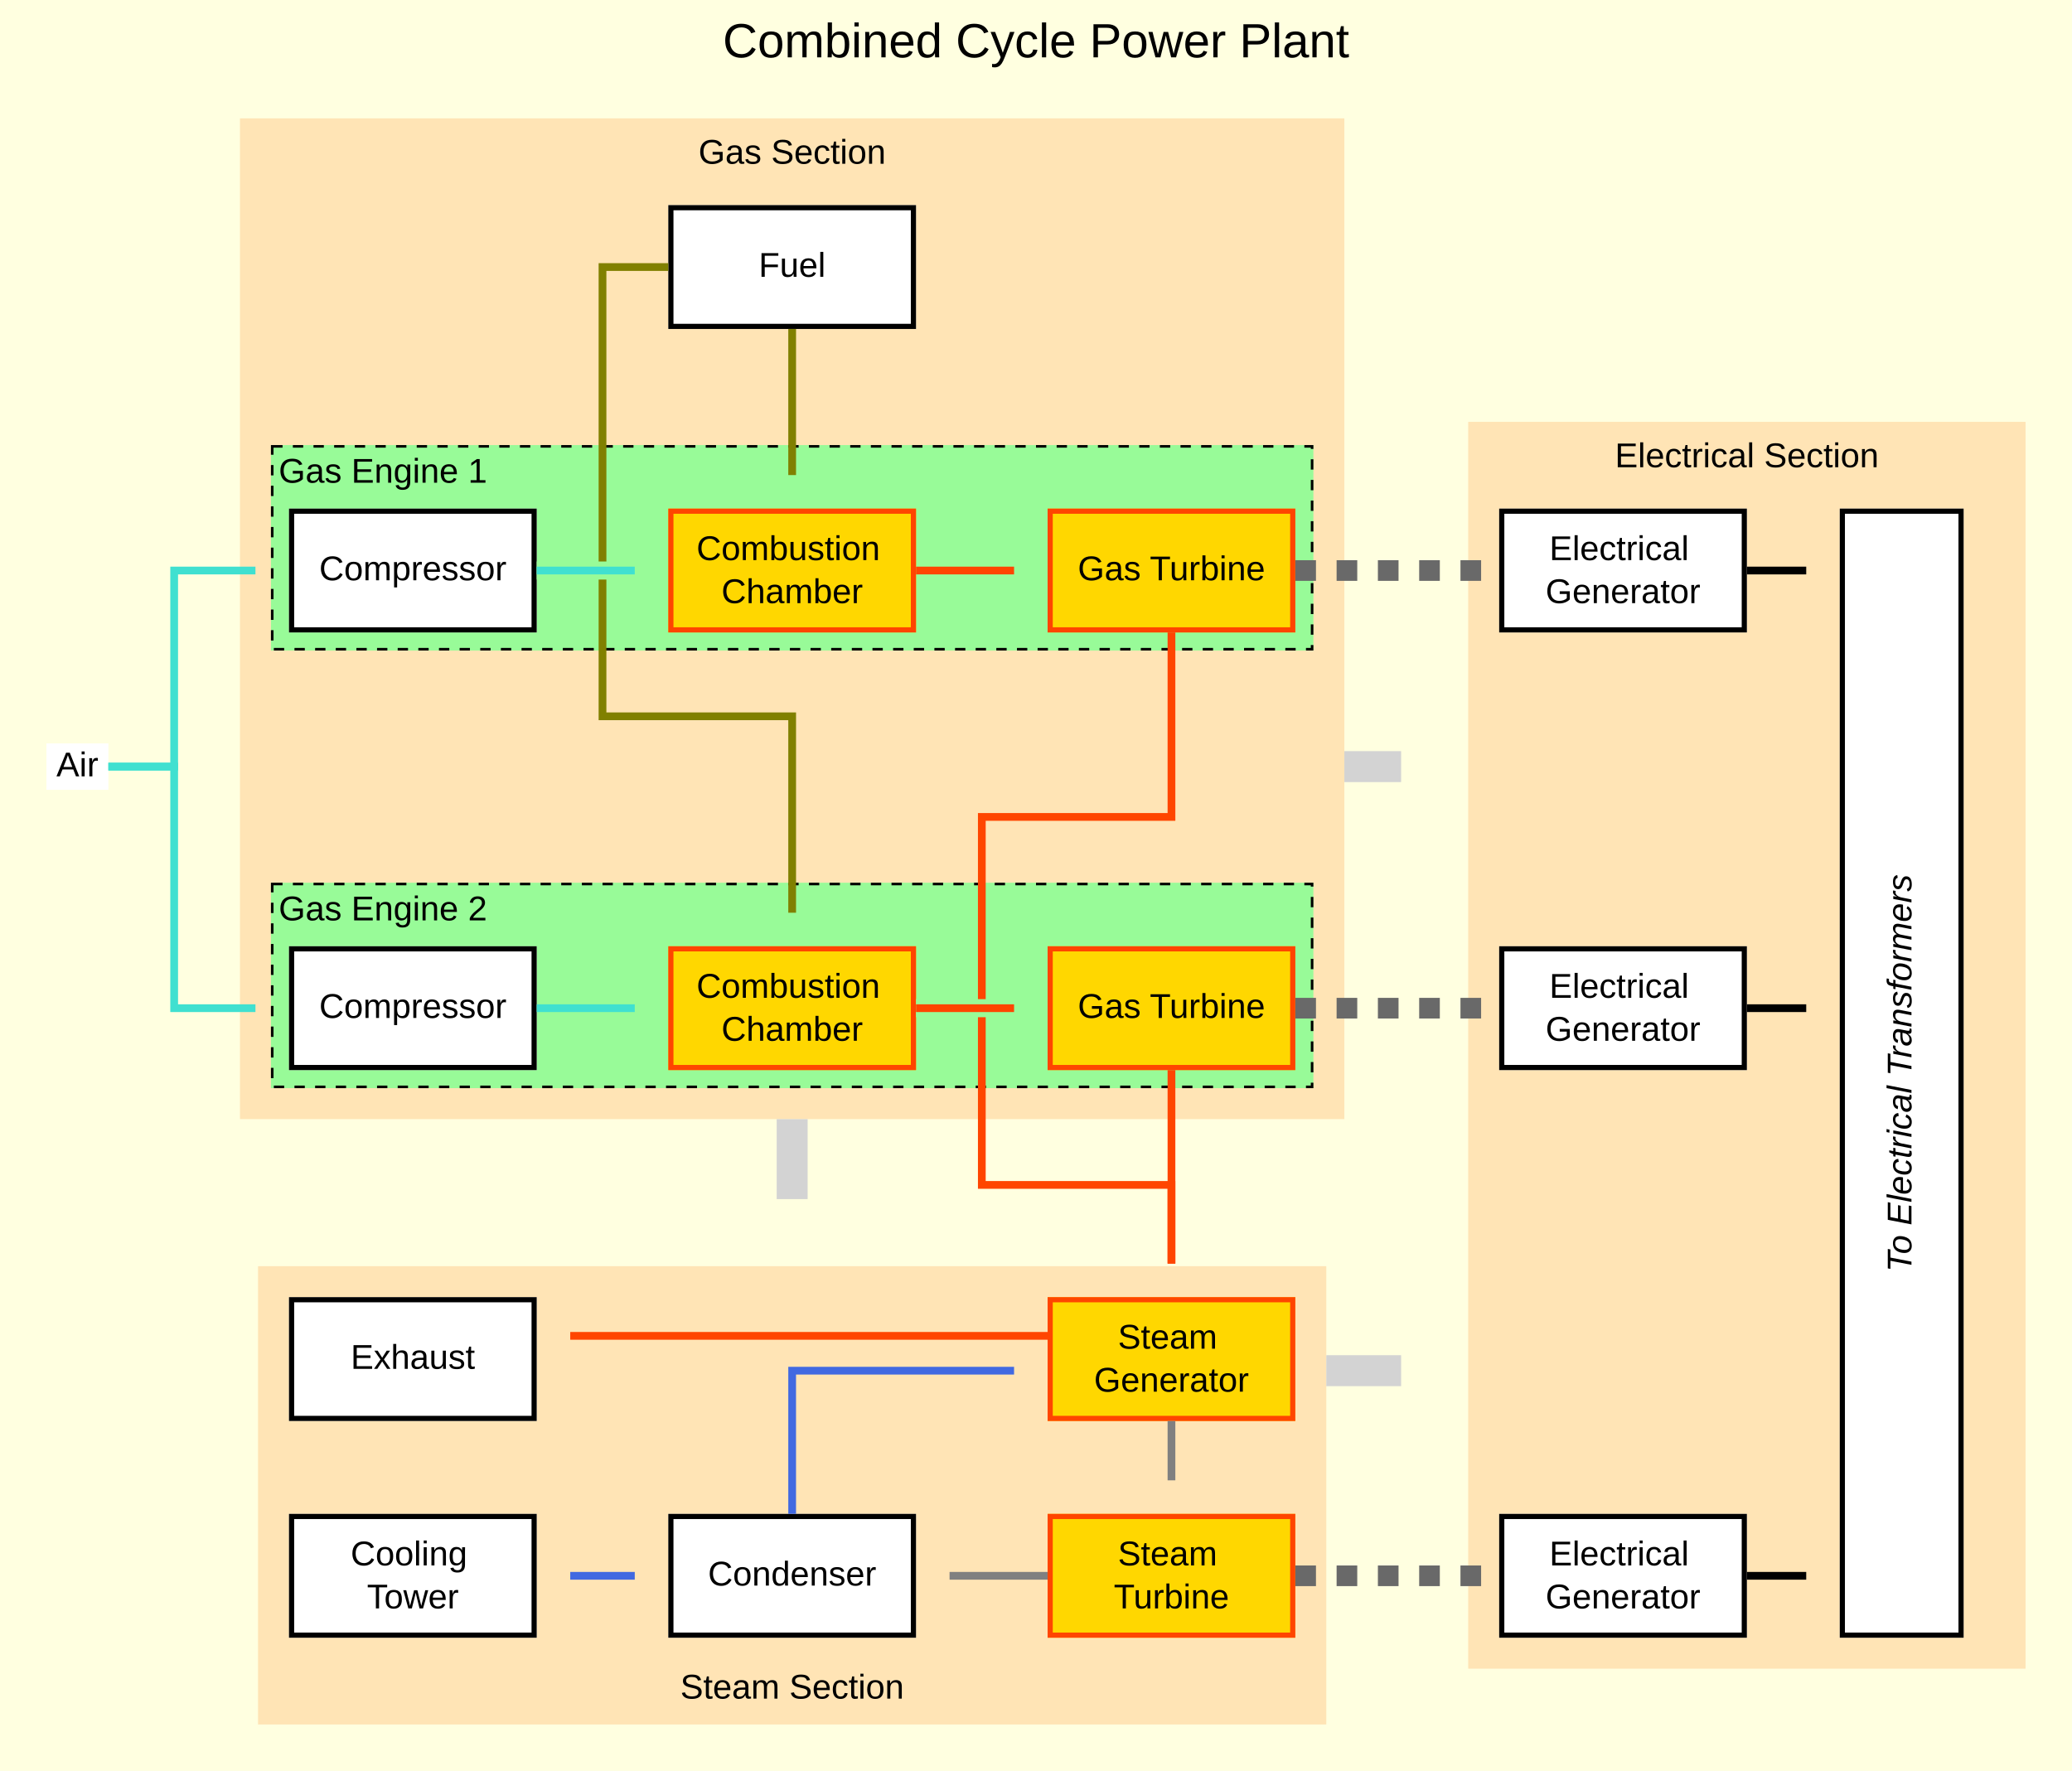
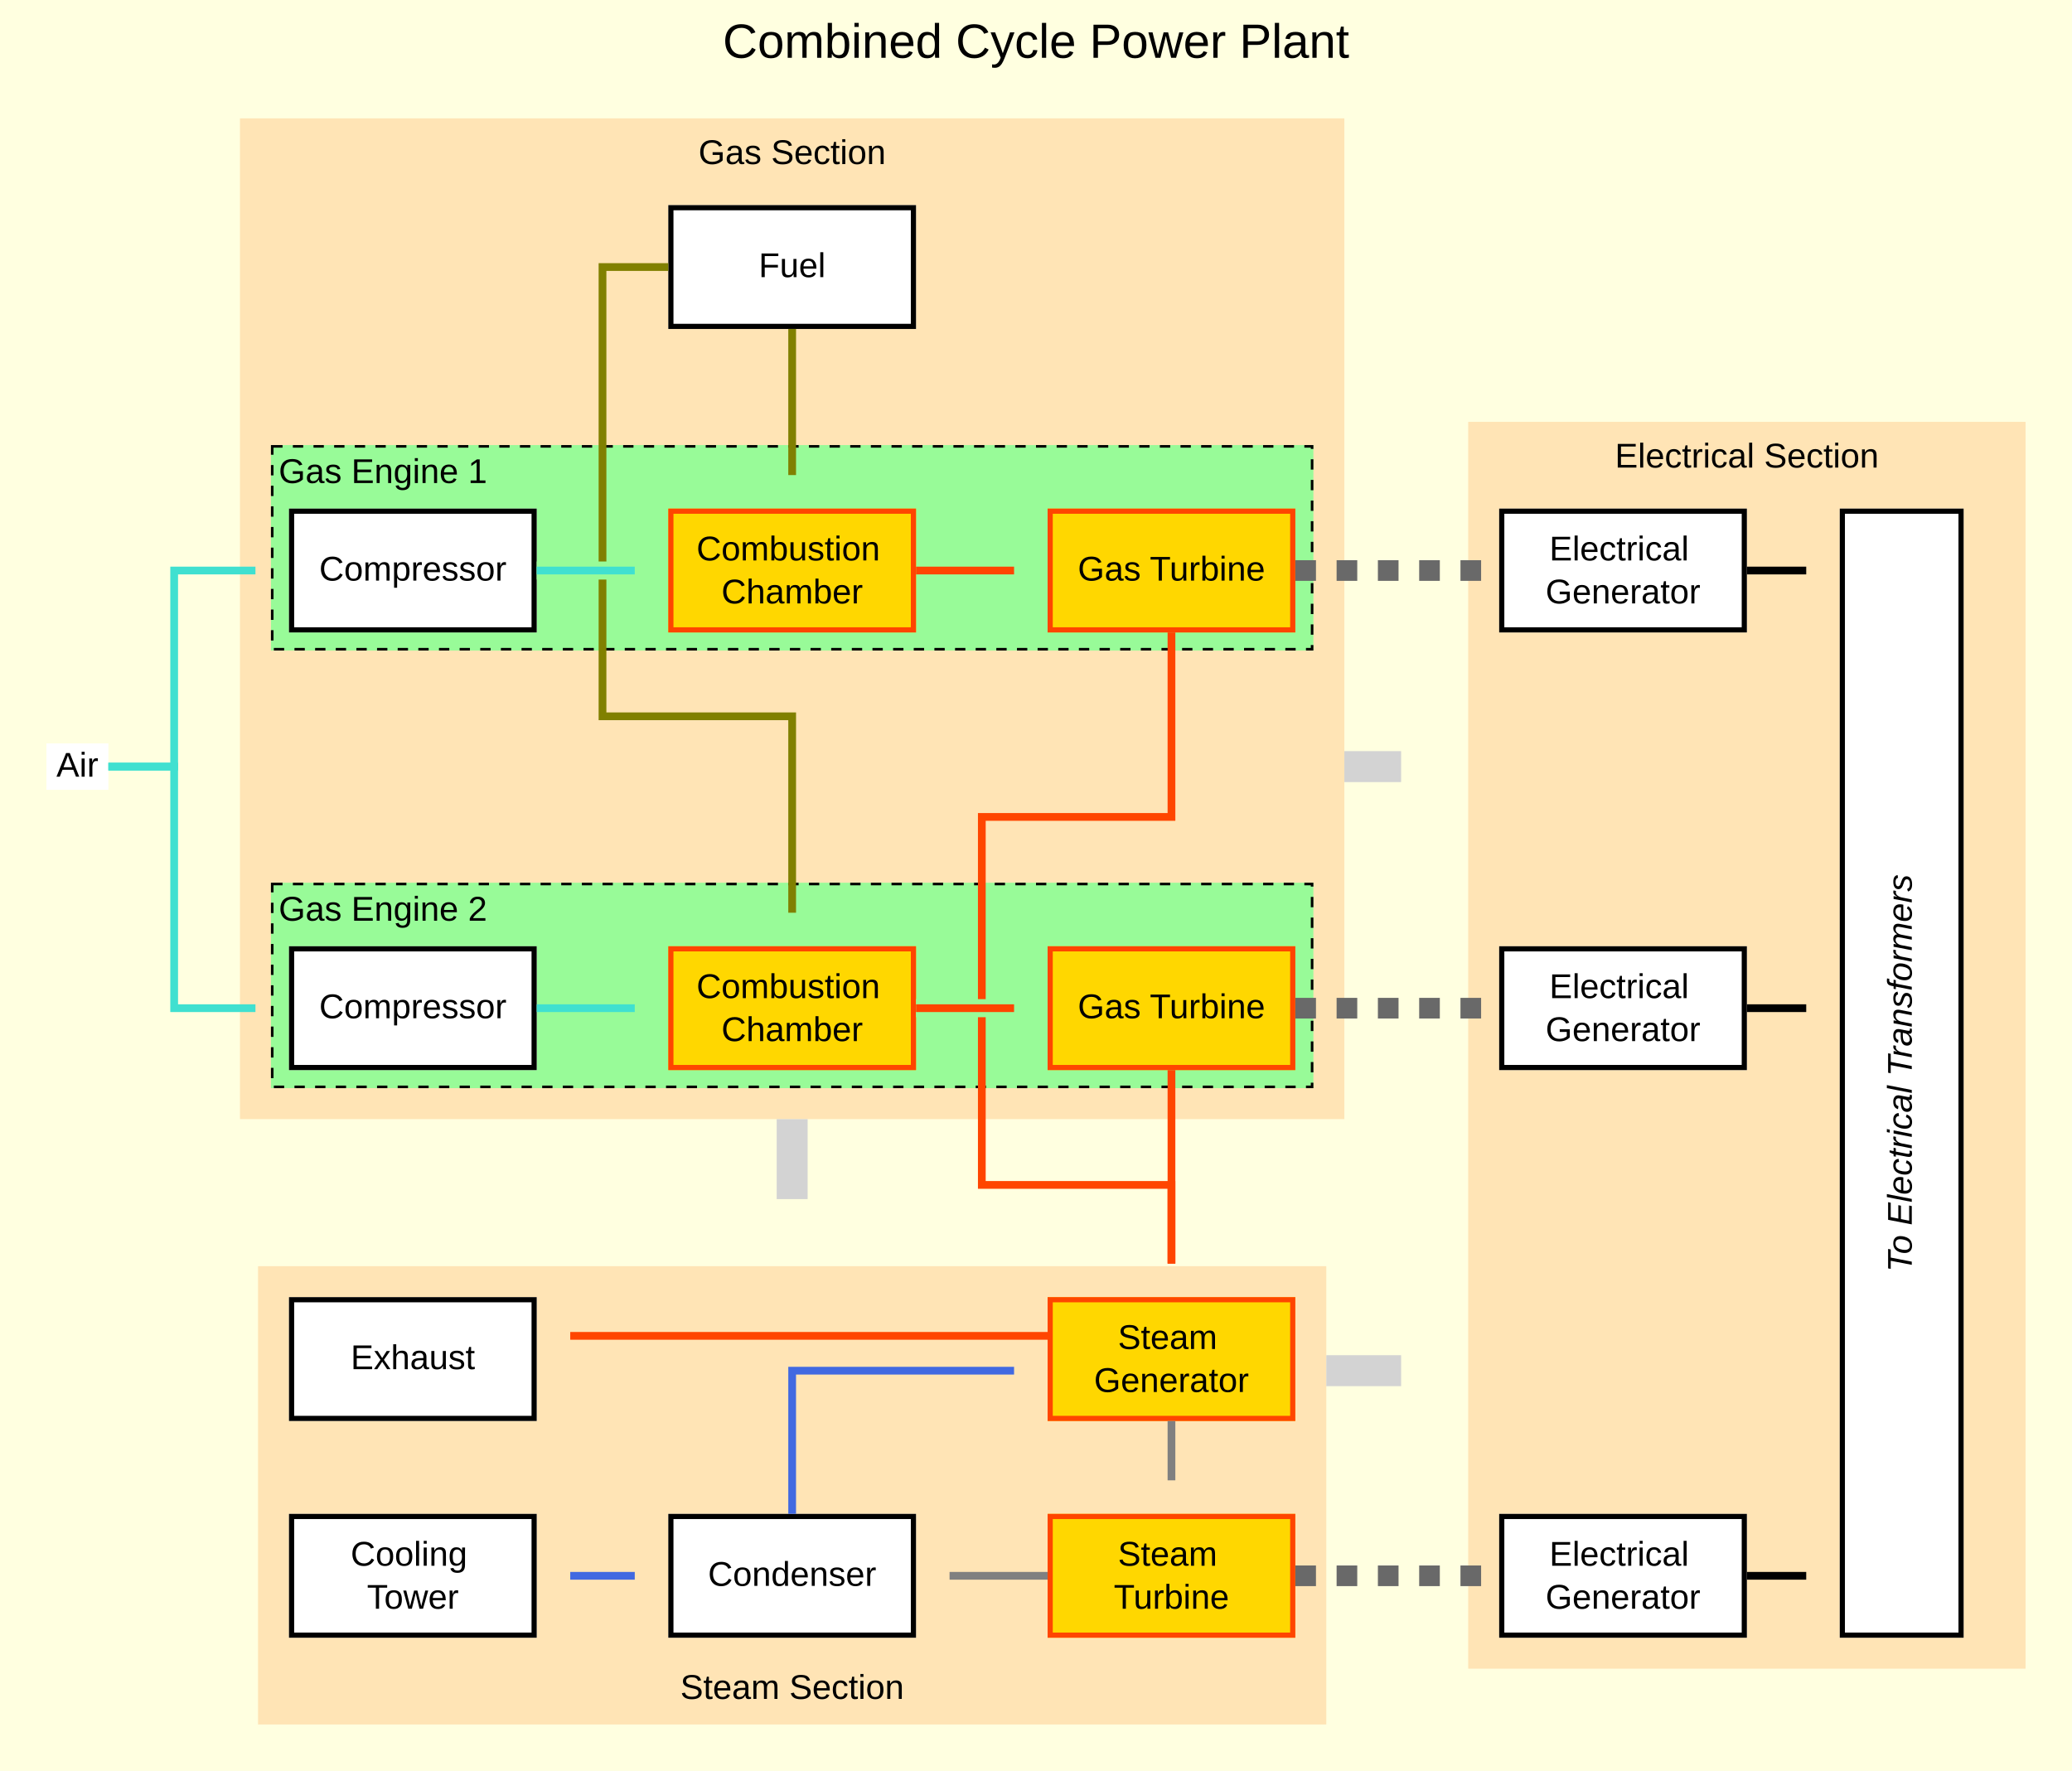
<svg xmlns="http://www.w3.org/2000/svg" baseProfile="full" height="100%" version="1.1" viewBox="0 0 803.0 686.375" width="100%">
  <defs>
    <marker id="id7" markerHeight="9" markerUnits="userSpaceOnUse" markerWidth="14" orient="auto" refX="7.0" refY="4.5">
      <polyline fill="turquoise" points="0,0 14,4.5 0,9" stroke-width="0" />
    </marker>
    <marker id="id8" markerHeight="9" markerUnits="userSpaceOnUse" markerWidth="14" orient="auto" refX="7.0" refY="4.5">
      <polyline fill="olive" points="0,0 14,4.5 0,9" stroke-width="0" />
    </marker>
    <marker id="id9" markerHeight="9" markerUnits="userSpaceOnUse" markerWidth="14" orient="auto" refX="7.0" refY="4.5">
      <polyline fill="orangered" points="0,0 14,4.5 0,9" stroke-width="0" />
    </marker>
    <marker id="id10" markerHeight="24" markerUnits="userSpaceOnUse" markerWidth="36" orient="auto" refX="18.0" refY="12.0">
      <polyline fill="dimgrey" points="0,0 36,12.0 0,24" stroke-width="0" />
    </marker>
    <marker id="id11" markerHeight="9" markerUnits="userSpaceOnUse" markerWidth="14" orient="auto" refX="7.0" refY="4.5">
      <polyline fill="grey" points="0,0 14,4.5 0,9" stroke-width="0" />
    </marker>
    <marker id="id12" markerHeight="9" markerUnits="userSpaceOnUse" markerWidth="14" orient="auto" refX="7.0" refY="4.5">
      <polyline fill="royalblue" points="0,0 14,4.5 0,9" stroke-width="0" />
    </marker>
    <marker id="id13" markerHeight="9" markerUnits="userSpaceOnUse" markerWidth="14" orient="auto" refX="7.0" refY="4.5">
      <polyline fill="black" points="0,0 14,4.5 0,9" stroke-width="0" />
    </marker>
    <marker id="id14" markerHeight="36" markerUnits="userSpaceOnUse" markerWidth="27" orient="auto" refX="13.5" refY="18.0">
      <polyline fill="lightgrey" points="0,0 27,18.0 0,36" stroke-width="0" />
    </marker>
  </defs>
  <rect fill="lightyellow" height="686.375" width="803.0" x="0.0" y="0.0" />
  <rect fill="none" height="686.375" stroke="black" stroke-width="0.0" width="803.0" x="0.0" y="0.0" />
  <rect fill="white" height="18.0" width="24.0" x="18.0" y="288.125" />
  <rect fill="none" height="16.0" stroke="none" stroke-width="2.0" width="22.0" x="19.0" y="289.125" />
  <rect fill="moccasin" height="387.875" width="428.0" x="93.0" y="45.875" />
  <rect fill="none" height="387.875" stroke="black" stroke-width="0.0" width="428.0" x="93.0" y="45.875" />
  <rect fill="white" height="48.0" width="96.0" x="259.0" y="79.5" />
  <rect fill="none" height="46.0" stroke="black" stroke-width="2.0" width="94.0" x="260.0" y="80.5" />
  <rect fill="palegreen" height="79.625" width="404.0" x="105.0" y="172.5" />
  <rect fill="none" height="78.625" stroke="black" stroke-dasharray="4 4" stroke-width="1.0" width="403.0" x="105.5" y="173.0" />
  <rect fill="white" height="48.0" width="96.0" x="112.0" y="197.125" />
  <rect fill="none" height="46.0" stroke="black" stroke-width="2.0" width="94.0" x="113.0" y="198.125" />
  <rect fill="gold" height="48.0" width="96.0" x="259.0" y="197.125" />
  <rect fill="none" height="46.0" stroke="orangered" stroke-width="2.0" width="94.0" x="260.0" y="198.125" />
  <rect fill="gold" height="48.0" width="96.0" x="406.0" y="197.125" />
  <rect fill="none" height="46.0" stroke="orangered" stroke-width="2.0" width="94.0" x="407.0" y="198.125" />
  <rect fill="palegreen" height="79.625" width="404.0" x="105.0" y="342.125" />
  <rect fill="none" height="78.625" stroke="black" stroke-dasharray="4 4" stroke-width="1.0" width="403.0" x="105.5" y="342.625" />
  <rect fill="white" height="48.0" width="96.0" x="112.0" y="366.75" />
  <rect fill="none" height="46.0" stroke="black" stroke-width="2.0" width="94.0" x="113.0" y="367.75" />
  <rect fill="gold" height="48.0" width="96.0" x="259.0" y="366.75" />
  <rect fill="none" height="46.0" stroke="orangered" stroke-width="2.0" width="94.0" x="260.0" y="367.75" />
  <rect fill="gold" height="48.0" width="96.0" x="406.0" y="366.75" />
  <rect fill="none" height="46.0" stroke="orangered" stroke-width="2.0" width="94.0" x="407.0" y="367.75" />
  <rect fill="moccasin" height="177.625" width="414.0" x="100.0" y="490.75" />
  <rect fill="none" height="177.625" stroke="black" stroke-width="0.0" width="414.0" x="100.0" y="490.75" />
  <rect fill="gold" height="48.0" width="96.0" x="406.0" y="502.75" />
  <rect fill="none" height="46.0" stroke="orangered" stroke-width="2.0" width="94.0" x="407.0" y="503.75" />
  <rect fill="gold" height="48.0" width="96.0" x="406.0" y="586.75" />
  <rect fill="none" height="46.0" stroke="orangered" stroke-width="2.0" width="94.0" x="407.0" y="587.75" />
  <rect fill="white" height="48.0" width="96.0" x="259.0" y="586.75" />
  <rect fill="none" height="46.0" stroke="black" stroke-width="2.0" width="94.0" x="260.0" y="587.75" />
  <rect fill="white" height="48.0" width="96.0" x="112.0" y="586.75" />
  <rect fill="none" height="46.0" stroke="black" stroke-width="2.0" width="94.0" x="113.0" y="587.75" />
  <rect fill="white" height="48.0" width="96.0" x="112.0" y="502.75" />
  <rect fill="none" height="46.0" stroke="black" stroke-width="2.0" width="94.0" x="113.0" y="503.75" />
  <rect fill="moccasin" height="483.25" width="216.0" x="569.0" y="163.5" />
  <rect fill="none" height="483.25" stroke="black" stroke-width="0.0" width="216.0" x="569.0" y="163.5" />
  <rect fill="white" height="48.0" width="96.0" x="581.0" y="197.125" />
  <rect fill="none" height="46.0" stroke="black" stroke-width="2.0" width="94.0" x="582.0" y="198.125" />
  <rect fill="white" height="48.0" width="96.0" x="581.0" y="366.75" />
  <rect fill="none" height="46.0" stroke="black" stroke-width="2.0" width="94.0" x="582.0" y="367.75" />
  <rect fill="white" height="48.0" width="96.0" x="581.0" y="586.75" />
  <rect fill="none" height="46.0" stroke="black" stroke-width="2.0" width="94.0" x="582.0" y="587.75" />
  <rect fill="white" height="437.625" width="48.0" x="713.0" y="197.125" />
  <rect fill="none" height="435.625" stroke="black" stroke-width="2.0" width="46.0" x="714.0" y="198.125" />
  <polyline fill="none" points="42.0,297.125 67.5,297.125 67.5,221.125 99.0,221.125" stroke="turquoise" stroke-width="3.0" />
  <polyline marker-end="url(#id7)" points="98.0,221.125 105.0,221.125" stroke="turquoise" stroke-width="0" />
  <polyline fill="none" points="42.0,297.125 67.5,297.125 67.5,390.75 99.0,390.75" stroke="turquoise" stroke-width="3.0" />
  <polyline marker-end="url(#id7)" points="98.0,390.75 105.0,390.75" stroke="turquoise" stroke-width="0" />
  <polyline fill="none" points="307.0,127.5 307.0,184.125" stroke="olive" stroke-width="3.0" />
  <polyline marker-end="url(#id8)" points="307.0,183.125 307.0,190.125" stroke="olive" stroke-width="0" />
  <polyline fill="none" points="259.0,103.5 233.5,103.5 233.5,277.625 307.0,277.625 307.0,353.75" stroke="olive" stroke-width="3.0" />
  <polyline marker-end="url(#id8)" points="307.0,352.75 307.0,359.75" stroke="olive" stroke-width="0" />
  <polyline fill="none" points="454.0,245.125 454.0,316.625 380.5,316.625 380.5,459.25 454.0,459.25 454.0,489.75" stroke="orangered" stroke-width="3.0" />
  <polyline marker-end="url(#id9)" points="454.0,488.75 454.0,495.75" stroke="orangered" stroke-width="0" />
  <polyline fill="none" points="454.0,414.75 454.0,489.75" stroke="orangered" stroke-width="3.0" />
  <polyline marker-end="url(#id9)" points="454.0,488.75 454.0,495.75" stroke="orangered" stroke-width="0" />
  <polyline fill="none" points="208.0,221.125 246.0,221.125" stroke="palegreen" stroke-width="7.0" />
  <polyline fill="none" points="208.0,221.125 246.0,221.125" stroke="turquoise" stroke-width="3.0" />
  <polyline marker-end="url(#id7)" points="245.0,221.125 252.0,221.125" stroke="turquoise" stroke-width="0" />
  <polyline fill="none" points="208.0,390.75 246.0,390.75" stroke="turquoise" stroke-width="3.0" />
  <polyline marker-end="url(#id7)" points="245.0,390.75 252.0,390.75" stroke="turquoise" stroke-width="0" />
  <polyline fill="none" points="355.0,221.125 393.0,221.125" stroke="orangered" stroke-width="3.0" />
  <polyline marker-end="url(#id9)" points="392.0,221.125 399.0,221.125" stroke="orangered" stroke-width="0" />
  <polyline fill="none" points="355.0,390.75 393.0,390.75" stroke="palegreen" stroke-width="7.0" />
  <polyline fill="none" points="355.0,390.75 393.0,390.75" stroke="orangered" stroke-width="3.0" />
  <polyline marker-end="url(#id9)" points="392.0,390.75 399.0,390.75" stroke="orangered" stroke-width="0" />
  <polyline fill="none" points="502.0,221.125 581.0,221.125" stroke="dimgrey" stroke-dasharray="8 8" stroke-width="8.0" />
  <polyline fill="none" points="502.0,390.75 581.0,390.75" stroke="dimgrey" stroke-dasharray="8 8" stroke-width="8.0" />
  <polyline fill="none" points="454.0,550.75 454.0,573.75" stroke="grey" stroke-width="3.0" />
  <polyline marker-end="url(#id11)" points="454.0,572.75 454.0,579.75" stroke="grey" stroke-width="0" />
  <polyline fill="none" points="502.0,610.75 581.0,610.75" stroke="dimgrey" stroke-dasharray="8 8" stroke-width="8.0" />
  <polyline fill="none" points="406.0,610.75 368.0,610.75" stroke="grey" stroke-width="3.0" />
  <polyline marker-end="url(#id11)" points="369.0,610.75 362.0,610.75" stroke="grey" stroke-width="0" />
  <polyline fill="none" points="307.0,586.75 307.0,531.25 393.0,531.25" stroke="royalblue" stroke-width="3.0" />
  <polyline marker-end="url(#id12)" points="392.0,531.25 399.0,531.25" stroke="royalblue" stroke-width="0" />
  <polyline fill="none" points="246.0,610.75 221.0,610.75" stroke="royalblue" stroke-width="3.0" />
  <polyline marker-end="url(#id12)" points="245.0,610.75 252.0,610.75" stroke="royalblue" stroke-width="0" />
  <polyline marker-end="url(#id12)" points="222.0,610.75 215.0,610.75" stroke="royalblue" stroke-width="0" />
  <polyline fill="none" points="677.0,221.125 700.0,221.125" stroke="black" stroke-width="3.0" />
  <polyline marker-end="url(#id13)" points="699.0,221.125 706.0,221.125" stroke="black" stroke-width="0" />
  <polyline fill="none" points="677.0,390.75 700.0,390.75" stroke="black" stroke-width="3.0" />
  <polyline marker-end="url(#id13)" points="699.0,390.75 706.0,390.75" stroke="black" stroke-width="0" />
  <polyline fill="none" points="677.0,610.75 700.0,610.75" stroke="black" stroke-width="3.0" />
  <polyline marker-end="url(#id13)" points="699.0,610.75 706.0,610.75" stroke="black" stroke-width="0" />
  <polyline fill="none" points="406.0,517.75 221.0,517.75" stroke="orangered" stroke-width="3.0" />
  <polyline marker-end="url(#id9)" points="222.0,517.75 215.0,517.75" stroke="orangered" stroke-width="0" />
  <polyline fill="none" points="307.0,433.75 307.0,464.75" stroke="lightgrey" stroke-width="12.0" />
  <polyline marker-end="url(#id14)" points="307.0,463.75 307.0,477.25" stroke="lightgrey" stroke-width="0" />
  <polyline fill="none" points="521.0,297.125 543.0,297.125" stroke="lightgrey" stroke-width="12.0" />
  <polyline marker-end="url(#id14)" points="542.0,297.125 555.5,297.125" stroke="lightgrey" stroke-width="0" />
  <polyline fill="none" points="514.0,531.25 543.0,531.25" stroke="lightgrey" stroke-width="12.0" />
  <polyline marker-end="url(#id14)" points="542.0,531.25 555.5,531.25" stroke="lightgrey" stroke-width="0" />
-   <text transform="translate(30.0,297.125) translate(0,-0.0)">
-     <tspan dominant-baseline="middle" dx="0" fill="black" font-family="Arial" font-size="10.0pt" text-anchor="middle" x="0">Air</tspan>
+   <text transform="translate(30.0,297.125) translate(0,3.90625)">
+     <tspan dx="0" fill="black" font-family="Arial" font-size="10.0pt" text-anchor="middle" x="0">Air</tspan>
  </text>
-   <text transform="translate(307.0,59.6875) translate(0,-0.0)">
-     <tspan dominant-baseline="middle" dx="0" fill="black" font-family="Arial" font-size="10.0pt" text-anchor="middle" x="0">Gas Section</tspan>
+   <text transform="translate(307.0,59.6875) translate(0,3.90625)">
+     <tspan dx="0" fill="black" font-family="Arial" font-size="10.0pt" text-anchor="middle" x="0">Gas Section</tspan>
  </text>
-   <text transform="translate(307.0,103.5) translate(0,-0.0)">
-     <tspan dominant-baseline="middle" dx="0" fill="black" font-family="Arial" font-size="10.0pt" text-anchor="middle" x="0">Fuel</tspan>
+   <text transform="translate(307.0,103.5) translate(0,3.90625)">
+     <tspan dx="0" fill="black" font-family="Arial" font-size="10.0pt" text-anchor="middle" x="0">Fuel</tspan>
  </text>
-   <text transform="translate(108.0,183.3125) translate(0,-0.0)">
-     <tspan dominant-baseline="middle" dx="0" fill="black" font-family="Arial" font-size="10.0pt" text-anchor="start" x="0">Gas Engine 1</tspan>
+   <text transform="translate(108.0,183.3125) translate(0,3.90625)">
+     <tspan dx="0" fill="black" font-family="Arial" font-size="10.0pt" text-anchor="start" x="0">Gas Engine 1</tspan>
  </text>
-   <text transform="translate(160.0,221.125) translate(0,-0.0)">
-     <tspan dominant-baseline="middle" dx="0" fill="black" font-family="Arial" font-size="10.0pt" text-anchor="middle" x="0">Compressor</tspan>
+   <text transform="translate(160.0,221.125) translate(0,3.90625)">
+     <tspan dx="0" fill="black" font-family="Arial" font-size="10.0pt" text-anchor="middle" x="0">Compressor</tspan>
  </text>
-   <text transform="translate(307.0,221.125) translate(0,-7.8125)">
-     <tspan dominant-baseline="middle" dx="0" fill="black" font-family="Arial" font-size="10.0pt" text-anchor="middle" x="0">Combustion</tspan>
-     <tspan dominant-baseline="middle" dx="0" dy="1.25em" fill="black" font-family="Arial" font-size="10.0pt" text-anchor="middle" x="0">Chamber</tspan>
+   <text transform="translate(307.0,221.125) translate(0,-3.90625)">
+     <tspan dx="0" fill="black" font-family="Arial" font-size="10.0pt" text-anchor="middle" x="0">Combustion</tspan>
+     <tspan dx="0" dy="1.25em" fill="black" font-family="Arial" font-size="10.0pt" text-anchor="middle" x="0">Chamber</tspan>
  </text>
-   <text transform="translate(454.0,221.125) translate(0,-0.0)">
-     <tspan dominant-baseline="middle" dx="0" fill="black" font-family="Arial" font-size="10.0pt" text-anchor="middle" x="0">Gas Turbine</tspan>
+   <text transform="translate(454.0,221.125) translate(0,3.90625)">
+     <tspan dx="0" fill="black" font-family="Arial" font-size="10.0pt" text-anchor="middle" x="0">Gas Turbine</tspan>
  </text>
-   <text transform="translate(108.0,352.9375) translate(0,-0.0)">
-     <tspan dominant-baseline="middle" dx="0" fill="black" font-family="Arial" font-size="10.0pt" text-anchor="start" x="0">Gas Engine 2</tspan>
+   <text transform="translate(108.0,352.9375) translate(0,3.90625)">
+     <tspan dx="0" fill="black" font-family="Arial" font-size="10.0pt" text-anchor="start" x="0">Gas Engine 2</tspan>
  </text>
-   <text transform="translate(160.0,390.75) translate(0,-0.0)">
-     <tspan dominant-baseline="middle" dx="0" fill="black" font-family="Arial" font-size="10.0pt" text-anchor="middle" x="0">Compressor</tspan>
+   <text transform="translate(160.0,390.75) translate(0,3.90625)">
+     <tspan dx="0" fill="black" font-family="Arial" font-size="10.0pt" text-anchor="middle" x="0">Compressor</tspan>
  </text>
-   <text transform="translate(307.0,390.75) translate(0,-7.8125)">
-     <tspan dominant-baseline="middle" dx="0" fill="black" font-family="Arial" font-size="10.0pt" text-anchor="middle" x="0">Combustion</tspan>
-     <tspan dominant-baseline="middle" dx="0" dy="1.25em" fill="black" font-family="Arial" font-size="10.0pt" text-anchor="middle" x="0">Chamber</tspan>
+   <text transform="translate(307.0,390.75) translate(0,-3.90625)">
+     <tspan dx="0" fill="black" font-family="Arial" font-size="10.0pt" text-anchor="middle" x="0">Combustion</tspan>
+     <tspan dx="0" dy="1.25em" fill="black" font-family="Arial" font-size="10.0pt" text-anchor="middle" x="0">Chamber</tspan>
  </text>
-   <text transform="translate(454.0,390.75) translate(0,-0.0)">
-     <tspan dominant-baseline="middle" dx="0" fill="black" font-family="Arial" font-size="10.0pt" text-anchor="middle" x="0">Gas Turbine</tspan>
+   <text transform="translate(454.0,390.75) translate(0,3.90625)">
+     <tspan dx="0" fill="black" font-family="Arial" font-size="10.0pt" text-anchor="middle" x="0">Gas Turbine</tspan>
  </text>
-   <text transform="translate(307.0,654.5625) translate(0,-0.0)">
-     <tspan dominant-baseline="middle" dx="0" fill="black" font-family="Arial" font-size="10.0pt" text-anchor="middle" x="0">Steam Section</tspan>
+   <text transform="translate(307.0,654.5625) translate(0,3.90625)">
+     <tspan dx="0" fill="black" font-family="Arial" font-size="10.0pt" text-anchor="middle" x="0">Steam Section</tspan>
  </text>
-   <text transform="translate(454.0,526.75) translate(0,-7.8125)">
-     <tspan dominant-baseline="middle" dx="0" fill="black" font-family="Arial" font-size="10.0pt" text-anchor="middle" x="0">Steam</tspan>
-     <tspan dominant-baseline="middle" dx="0" dy="1.25em" fill="black" font-family="Arial" font-size="10.0pt" text-anchor="middle" x="0">Generator</tspan>
+   <text transform="translate(454.0,526.75) translate(0,-3.90625)">
+     <tspan dx="0" fill="black" font-family="Arial" font-size="10.0pt" text-anchor="middle" x="0">Steam</tspan>
+     <tspan dx="0" dy="1.25em" fill="black" font-family="Arial" font-size="10.0pt" text-anchor="middle" x="0">Generator</tspan>
  </text>
-   <text transform="translate(454.0,610.75) translate(0,-7.8125)">
-     <tspan dominant-baseline="middle" dx="0" fill="black" font-family="Arial" font-size="10.0pt" text-anchor="middle" x="0">Steam</tspan>
-     <tspan dominant-baseline="middle" dx="0" dy="1.25em" fill="black" font-family="Arial" font-size="10.0pt" text-anchor="middle" x="0">Turbine</tspan>
+   <text transform="translate(454.0,610.75) translate(0,-3.90625)">
+     <tspan dx="0" fill="black" font-family="Arial" font-size="10.0pt" text-anchor="middle" x="0">Steam</tspan>
+     <tspan dx="0" dy="1.25em" fill="black" font-family="Arial" font-size="10.0pt" text-anchor="middle" x="0">Turbine</tspan>
  </text>
-   <text transform="translate(307.0,610.75) translate(0,-0.0)">
-     <tspan dominant-baseline="middle" dx="0" fill="black" font-family="Arial" font-size="10.0pt" text-anchor="middle" x="0">Condenser</tspan>
+   <text transform="translate(307.0,610.75) translate(0,3.90625)">
+     <tspan dx="0" fill="black" font-family="Arial" font-size="10.0pt" text-anchor="middle" x="0">Condenser</tspan>
  </text>
-   <text transform="translate(160.0,610.75) translate(0,-7.8125)">
-     <tspan dominant-baseline="middle" dx="0" fill="black" font-family="Arial" font-size="10.0pt" text-anchor="middle" x="0">Cooling</tspan>
-     <tspan dominant-baseline="middle" dx="0" dy="1.25em" fill="black" font-family="Arial" font-size="10.0pt" text-anchor="middle" x="0">Tower</tspan>
+   <text transform="translate(160.0,610.75) translate(0,-3.90625)">
+     <tspan dx="0" fill="black" font-family="Arial" font-size="10.0pt" text-anchor="middle" x="0">Cooling</tspan>
+     <tspan dx="0" dy="1.25em" fill="black" font-family="Arial" font-size="10.0pt" text-anchor="middle" x="0">Tower</tspan>
  </text>
-   <text transform="translate(160.0,526.75) translate(0,-0.0)">
-     <tspan dominant-baseline="middle" dx="0" fill="black" font-family="Arial" font-size="10.0pt" text-anchor="middle" x="0">Exhaust</tspan>
+   <text transform="translate(160.0,526.75) translate(0,3.90625)">
+     <tspan dx="0" fill="black" font-family="Arial" font-size="10.0pt" text-anchor="middle" x="0">Exhaust</tspan>
  </text>
-   <text transform="translate(677.0,177.3125) translate(0,-0.0)">
-     <tspan dominant-baseline="middle" dx="0" fill="black" font-family="Arial" font-size="10.0pt" text-anchor="middle" x="0">Electrical Section</tspan>
+   <text transform="translate(677.0,177.3125) translate(0,3.90625)">
+     <tspan dx="0" fill="black" font-family="Arial" font-size="10.0pt" text-anchor="middle" x="0">Electrical Section</tspan>
  </text>
-   <text transform="translate(629.0,221.125) translate(0,-7.8125)">
-     <tspan dominant-baseline="middle" dx="0" fill="black" font-family="Arial" font-size="10.0pt" text-anchor="middle" x="0">Electrical</tspan>
-     <tspan dominant-baseline="middle" dx="0" dy="1.25em" fill="black" font-family="Arial" font-size="10.0pt" text-anchor="middle" x="0">Generator</tspan>
+   <text transform="translate(629.0,221.125) translate(0,-3.90625)">
+     <tspan dx="0" fill="black" font-family="Arial" font-size="10.0pt" text-anchor="middle" x="0">Electrical</tspan>
+     <tspan dx="0" dy="1.25em" fill="black" font-family="Arial" font-size="10.0pt" text-anchor="middle" x="0">Generator</tspan>
  </text>
-   <text transform="translate(629.0,390.75) translate(0,-7.8125)">
-     <tspan dominant-baseline="middle" dx="0" fill="black" font-family="Arial" font-size="10.0pt" text-anchor="middle" x="0">Electrical</tspan>
-     <tspan dominant-baseline="middle" dx="0" dy="1.25em" fill="black" font-family="Arial" font-size="10.0pt" text-anchor="middle" x="0">Generator</tspan>
+   <text transform="translate(629.0,390.75) translate(0,-3.90625)">
+     <tspan dx="0" fill="black" font-family="Arial" font-size="10.0pt" text-anchor="middle" x="0">Electrical</tspan>
+     <tspan dx="0" dy="1.25em" fill="black" font-family="Arial" font-size="10.0pt" text-anchor="middle" x="0">Generator</tspan>
  </text>
-   <text transform="translate(629.0,610.75) translate(0,-7.8125)">
-     <tspan dominant-baseline="middle" dx="0" fill="black" font-family="Arial" font-size="10.0pt" text-anchor="middle" x="0">Electrical</tspan>
-     <tspan dominant-baseline="middle" dx="0" dy="1.25em" fill="black" font-family="Arial" font-size="10.0pt" text-anchor="middle" x="0">Generator</tspan>
+   <text transform="translate(629.0,610.75) translate(0,-3.90625)">
+     <tspan dx="0" fill="black" font-family="Arial" font-size="10.0pt" text-anchor="middle" x="0">Electrical</tspan>
+     <tspan dx="0" dy="1.25em" fill="black" font-family="Arial" font-size="10.0pt" text-anchor="middle" x="0">Generator</tspan>
  </text>
-   <text transform="translate(737.0,415.9375) translate(-0.0,0) rotate(-90)">
-     <tspan dominant-baseline="middle" dx="0" fill="black" font-family="Arial" font-size="10.0pt" font-style="italic" text-anchor="middle" x="0">To Electrical Transformers</tspan>
+   <text transform="translate(737.0,415.9375) translate(3.90625,0) rotate(-90)">
+     <tspan dx="0" fill="black" font-family="Arial" font-size="10.0pt" font-style="italic" text-anchor="middle" x="0">To Electrical Transformers</tspan>
  </text>
-   <text transform="translate(401.5,16.9375) translate(0,-0.0)">
-     <tspan dominant-baseline="middle" dx="0" fill="black" font-family="Arial" font-size="14.0pt" text-anchor="middle" x="0">Combined Cycle Power Plant</tspan>
+   <text transform="translate(401.5,16.9375) translate(0,5.46875)">
+     <tspan dx="0" fill="black" font-family="Arial" font-size="14.0pt" text-anchor="middle" x="0">Combined Cycle Power Plant</tspan>
  </text>
</svg>
